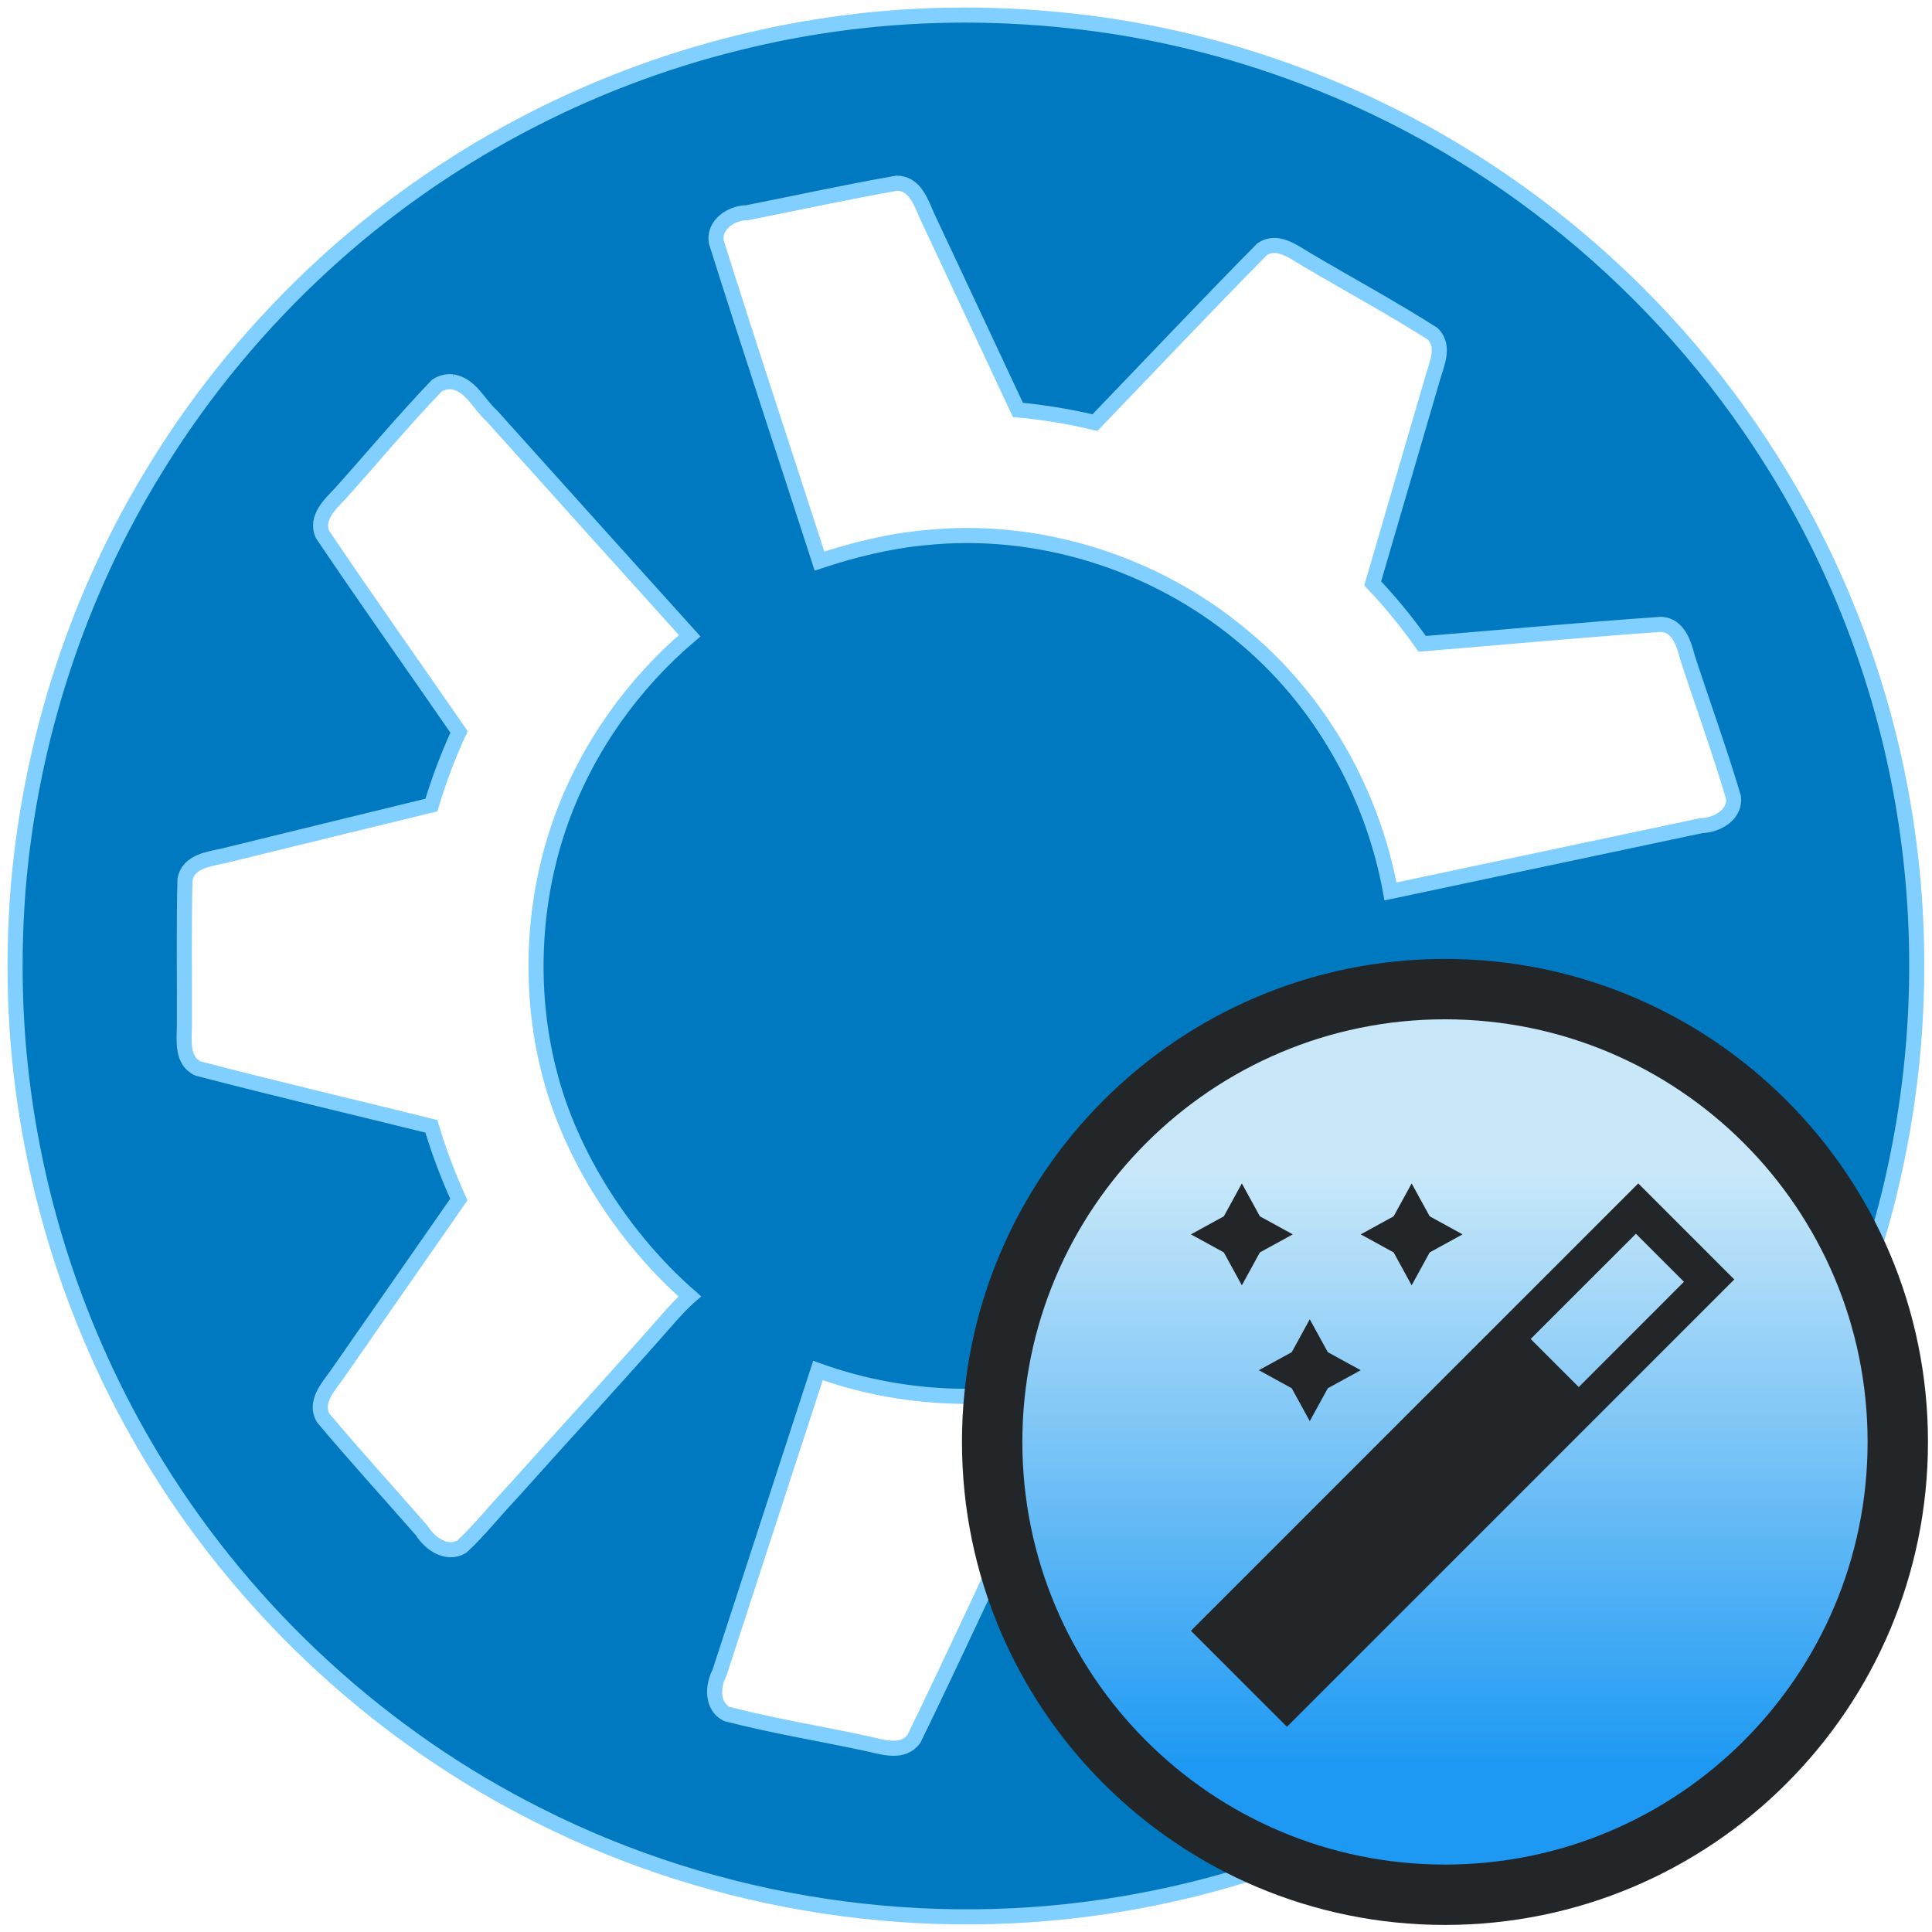
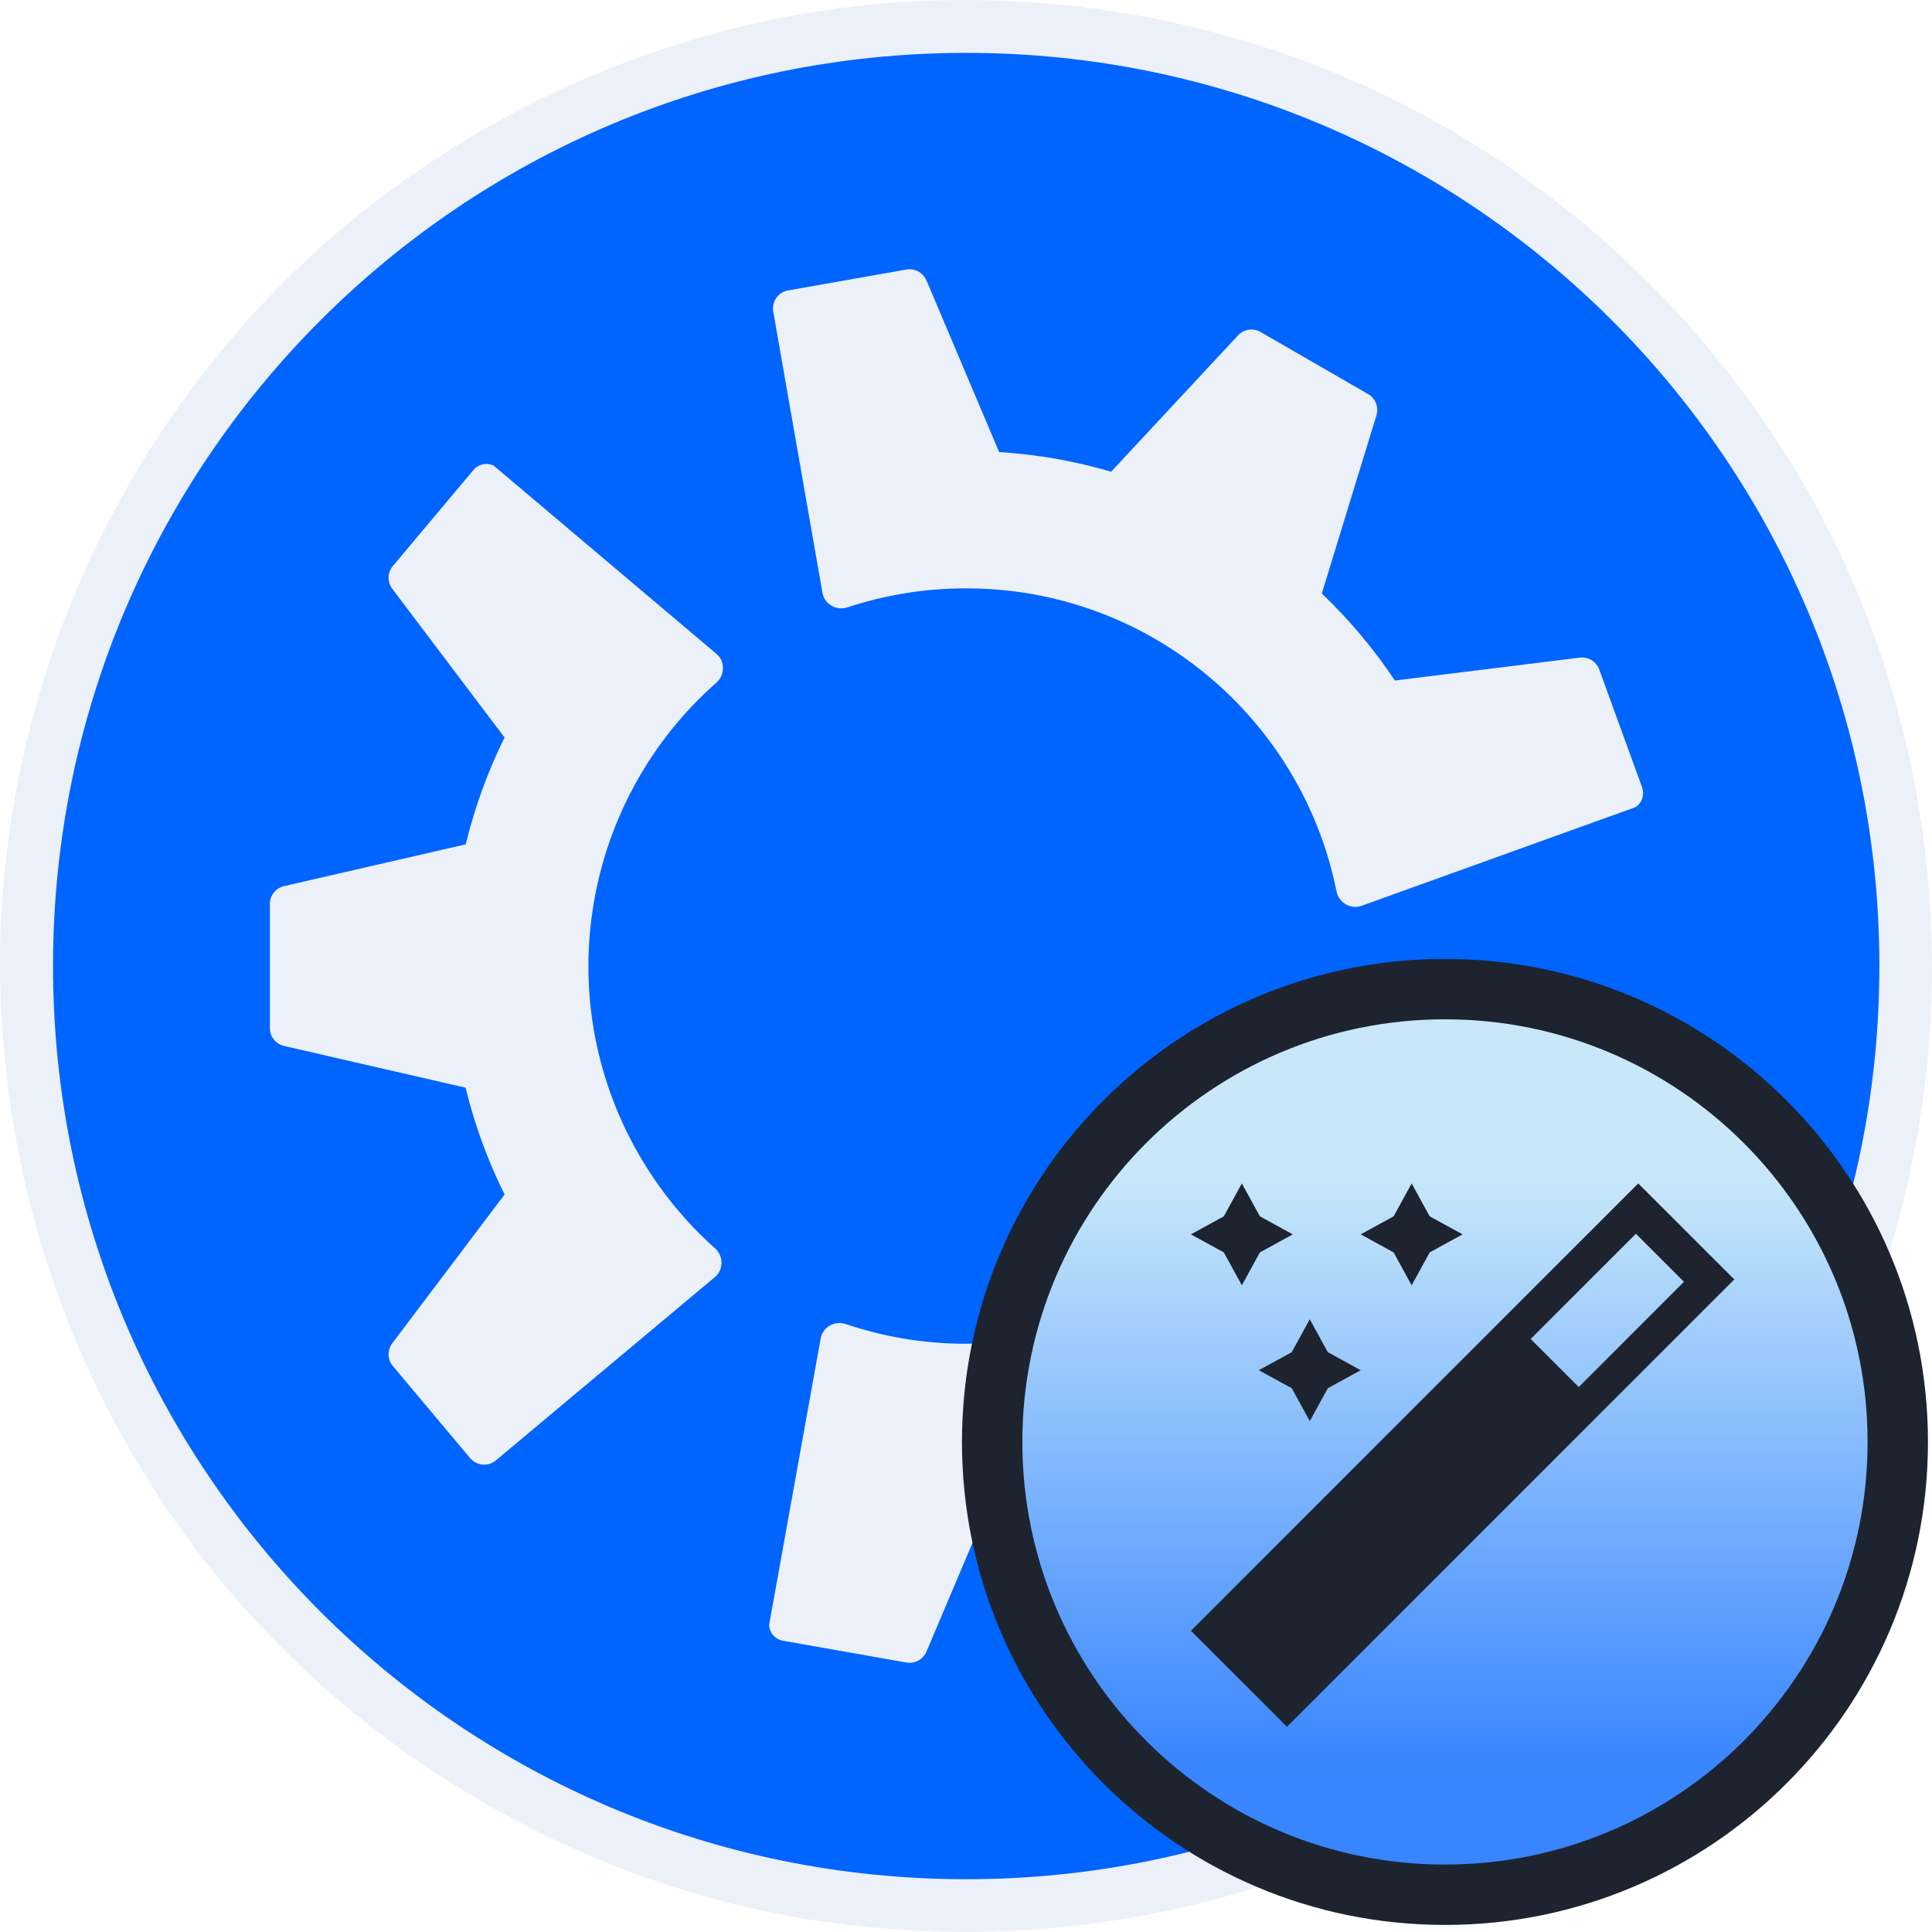
<svg xmlns="http://www.w3.org/2000/svg" data-name="Layer 3" version="1.1" viewBox="0 0 128 128">
  <defs>
    <linearGradient id="linearGradient50674" x1="111.141" x2="111.141" y1="115.855" y2="76.593" gradientTransform="translate(-15.58065,1.129032)" gradientUnits="userSpaceOnUse">
-       <stop stop-color="#1d99f3" offset="0" />
+       <stop stop-color="#3885ff" offset="0" />
      <stop stop-color="#c8e8f9" offset="1" />
    </linearGradient>
  </defs>
-   <path d="m62.862 1.007c-4.711 0.076-9.424 0.699-13.978 1.834-10.164 2.504-19.622 7.555-27.35 14.616-4.27 3.902-8.095 8.488-11.149 13.462-5.196 8.369-8.368 18.088-9.183 27.949-0.301 3.853-0.274 7.861 0.142 11.732 0.989 9.369 4.115 18.527 9.089 26.565 6.058 9.787 14.901 17.926 25.25 23.108 11.851 5.987 25.684 8.1 38.828 5.839 9.889-1.674 19.553-5.808 27.557-11.921 12.164-9.189 20.737-22.843 23.693-37.792 1.48-7.395 1.622-15.071 0.429-22.474-1.327-8.309-4.404-16.479-8.92-23.561-7.23-11.466-18.2-20.476-30.894-25.268-4.946-1.885-10.126-3.135-15.329-3.703-2.732-0.304-5.425-0.426-8.185-0.387zm-3.439 11.129c1.202 0.012 1.609 1.3 2.011 2.205 2.01 4.268 4.002 8.545 6.005 12.816 1.718 0.161 3.425 0.442 5.104 0.842 3.685-3.822 7.328-7.693 11.057-11.469 0.996-0.708 2.08 0.145 2.939 0.652 2.787 1.649 5.647 3.195 8.375 4.928 0.894 0.881 0.204 2.135-0.051 3.135-1.306 4.468-2.612 8.936-3.918 13.404 1.187 1.255 2.285 2.594 3.279 4.008 5.282-0.43 10.567-0.926 15.85-1.295 1.122 0.086 1.492 1.277 1.724 2.191 1.011 3.095 2.126 6.158 3.051 9.278 0.127 1.158-1.103 1.839-2.114 1.866-6.87 1.454-13.741 2.907-20.611 4.363-1.204-6.601-4.716-12.781-9.93-17.033-5.786-4.79-13.494-7.191-20.945-6.4-2.372 0.223-4.697 0.8-6.955 1.546-2.281-7.056-4.619-14.094-6.844-21.164-0.167-1.133 1.01-1.909 2.028-1.912 3.314-0.654 6.621-1.38 9.945-1.961zm-29.459 13.158c1.238 0.196 1.759 1.5 2.617 2.257 4.365 4.86 8.735 9.717 13.111 14.568-3.808 3.239-6.782 7.452-8.49 12.154-1.903 5.237-2.225 11.235-0.828 16.709 1.403 5.599 4.983 11.111 9.327 14.906 0 0-0.467 0.403-1.14 1.147-3.505 4.001-7.126 7.923-10.675 11.892-1.111 1.165-2.112 2.454-3.289 3.543-0.998 0.59-2.116-0.201-2.644-1.055-2.175-2.487-4.404-4.934-6.53-7.459-0.625-1.05 0.317-2.062 0.895-2.875l8.082-11.609c-0.721-1.572-1.325-3.196-1.822-4.852-5.151-1.276-10.324-2.489-15.455-3.828-1.104-0.505-0.917-1.864-0.906-2.857 0.016-3.226-0.043-6.46 0.039-9.682 0.238-1.181 1.585-1.34 2.556-1.552 4.588-1.129 9.179-2.242 13.768-3.364 0.499-1.655 1.11-3.277 1.832-4.848-3.013-4.361-6.086-8.687-9.043-13.082-0.493-1.106 0.524-2.02 1.207-2.743 2.121-2.371 4.167-4.822 6.366-7.116 0.301-0.194 0.667-0.292 1.023-0.254zm62.6 43.764c7.127 1.546 14.277 2.998 21.393 4.588 0.489 0.104 0.48 0.86 1.045 0.719 0.313 0.24-0.298 1.084-0.349 1.563-1.127 3.329-2.205 6.681-3.395 9.983-0.597 1.033-1.914 0.77-2.893 0.657-4.716-0.393-9.431-0.801-14.146-1.2-0.996 1.413-2.091 2.756-3.285 4.006 1.467 5.107 3.029 10.193 4.414 15.318 0.086 1.244-1.236 1.741-2.119 2.252-2.805 1.578-5.558 3.277-8.407 4.759-1.209 0.34-1.956-0.894-2.692-1.612-3.224-3.363-6.448-6.727-9.672-10.09-1.681 0.401-3.389 0.681-5.109 0.842-2.264 4.785-4.478 9.601-6.797 14.355-0.715 0.992-2.029 0.566-3.01 0.344-3.126-0.676-6.302-1.187-9.392-1.987-1.006-0.511-0.948-1.864-0.482-2.73 2.175-6.675 4.35-13.35 6.524-20.025 6.116 2.202 13.045 2.315 19.139 0.137 7.386-2.565 13.652-8.251 16.743-15.454 0.922-2.088 1.563-4.292 2.001-6.53 0.163 0.035 0.327 0.07 0.49 0.105z" fill="#0079c1" stroke="#80cfff" />
+   <g transform="translate(.01305084 .002996)">
+     <path d="m62.732 0.016c-18.717 0.274-37.106 9.315-48.71 24.013-9.817 12.218-14.935 28.138-13.903 43.792 0.856 14.399 6.684 28.486 16.442 39.135 10.695 11.784 25.87 19.501 41.768 20.784 15.401 1.377 31.302-2.963 43.686-12.268 12.667-9.343 21.768-23.473 24.749-38.954 3.281-16.429-0.104-34.153-9.534-48.041-8.292-12.412-21.004-21.857-35.389-25.933-6.193-1.802-12.661-2.653-19.109-2.528z" fill="#ecf0f9" />
+     <path d="m63.999 3.5c-33.413 0-60.499 27.086-60.499 60.498 0 33.412 27.087 60.502 60.499 60.502 33.413 0 60.501-27.09 60.501-60.502 0-33.412-27.088-60.498-60.501-60.498zm-3.546 14.353c0.399 0.067 0.749 0.332 0.914 0.722l4.815 11.371c2.561 0.162 5.045 0.606 7.421 1.302l8.408-9.033c0.384-0.413 1.003-0.505 1.491-0.223l7.128 4.115c0.488 0.282 0.717 0.863 0.552 1.402l-3.622 11.807c1.817 1.735 3.443 3.669 4.843 5.767l12.253-1.516c0.56-0.069 1.092 0.258 1.285 0.787l2.841 7.807c0.177 0.487-5e-3 1.031-0.439 1.314l-18.158 6.537c-0.723 0.26-1.501-0.212-1.652-0.966-2.298-11.448-12.409-20.07-24.534-20.07-2.748 0-5.392 0.443-7.865 1.261-0.729 0.241-1.523-0.2-1.655-0.956l-3.262-18.643c-0.115-0.658 0.324-1.284 0.981-1.4l7.846-1.384c0.139-0.024 0.277-0.024 0.41-0.002zm-28.1 12.894c0.123 0.016 0.245 0.054 0.36 0.113l14.74 12.457c0.587 0.496 0.568 1.406-0.01 1.914-8.765 7.714-11.178 20.781-5.115 31.281 1.374 2.38 3.079 4.449 5.025 6.181 0.573 0.511 0.588 1.42-9.5e-4 1.913l-14.513 12.147c-0.512 0.428-1.275 0.361-1.704-0.15l-5.121-6.103c-0.362-0.432-0.379-1.057-0.039-1.507l7.441-9.856c-1.14-2.298-1.997-4.672-2.583-7.078l-12.027-2.765c-0.549-0.126-0.939-0.616-0.939-1.18v-8.23c0-0.564 0.389-1.053 0.939-1.18l12.036-2.767c0.594-2.442 1.455-4.817 2.572-7.078l-7.439-9.854c-0.34-0.45-0.324-1.075 0.039-1.507l5.341-6.365c0.25-0.298 0.628-0.436 0.997-0.388zm57.274 37.298c0.177-0.018 0.361 0.001 0.541 0.067l17.776 6.496c0.627 0.229 0.95 0.923 0.722 1.55l-2.725 7.486c-0.193 0.53-0.726 0.856-1.285 0.787l-12.256-1.516c-1.42 2.137-3.047 4.066-4.837 5.776l3.619 11.798c0.165 0.539-0.064 1.121-0.552 1.402l-7.129 4.115c-0.488 0.282-1.107 0.189-1.491-0.223l-8.414-9.04c-2.411 0.706-4.9 1.147-7.417 1.311l-4.813 11.369c-0.22 0.519-0.768 0.818-1.324 0.72l-8.183-1.443c-0.51-0.09-0.891-0.52-0.918-1.038l3.418-18.994c0.136-0.756 0.935-1.194 1.663-0.948 11.063 3.734 23.586-0.712 29.648-11.212 1.374-2.38 2.313-4.891 2.841-7.442 0.117-0.564 0.585-0.968 1.116-1.023z" fill="#0064ff" />
+   </g>
  <circle cx="95.733" cy="95.532" r="30" fill="url(#linearGradient50674)" stroke-width="1.274" style="paint-order:markers fill stroke" />
-   <path class="ColorScheme-Text" d="m95.733 63.532c-17.673 0-32 14.327-32 32 0 17.673 14.327 32 32 32 17.673 0 32-14.327 32-32 0-17.673-14.327-32-32-32zm0 4c15.464-2e-6 28 12.536 28 28 0 15.464-12.536 28-28 28-15.464-1e-5 -28-12.536-28-28 0-15.464 12.536-28 28-28z" color="#232629" fill="#232629" stroke-width="4" />
-   <path class="ColorScheme-Text" d="m82.276 78.405-1.195 2.18-2.18 1.195 2.18 1.195 1.195 2.18 1.195-2.18 2.18-1.195-2.18-1.195zm11.25 0-1.195 2.18-2.18 1.195 2.18 1.195 1.195 2.18 1.195-2.18 2.18-1.195-2.18-1.195zm15.012 0-29.637 29.637 6.363 6.363 29.637-29.637zm-0.154 3.335 3.182 3.182-6.97 6.974-3.186-3.186zm-21.608 5.665-1.195 2.18-2.18 1.195 2.18 1.195 1.195 2.18 1.195-2.18 2.18-1.195-2.18-1.195z" color="#232629" fill="#232629" />
+   <path class="ColorScheme-Text" d="m95.733 63.532c-17.673 0-32 14.327-32 32 0 17.673 14.327 32 32 32 17.673 0 32-14.327 32-32 0-17.673-14.327-32-32-32zm0 4c15.464-2e-6 28 12.536 28 28 0 15.464-12.536 28-28 28-15.464-1e-5 -28-12.536-28-28 0-15.464 12.536-28 28-28z" color="#232629" fill="#1d2430" stroke-width="4" />
+   <path class="ColorScheme-Text" d="m82.276 78.405-1.195 2.18-2.18 1.195 2.18 1.195 1.195 2.18 1.195-2.18 2.18-1.195-2.18-1.195zm11.25 0-1.195 2.18-2.18 1.195 2.18 1.195 1.195 2.18 1.195-2.18 2.18-1.195-2.18-1.195zm15.012 0-29.637 29.637 6.363 6.363 29.637-29.637zm-0.154 3.335 3.182 3.182-6.97 6.974-3.186-3.186zm-21.608 5.665-1.195 2.18-2.18 1.195 2.18 1.195 1.195 2.18 1.195-2.18 2.18-1.195-2.18-1.195z" color="#232629" fill="#1d2430" />
</svg>
